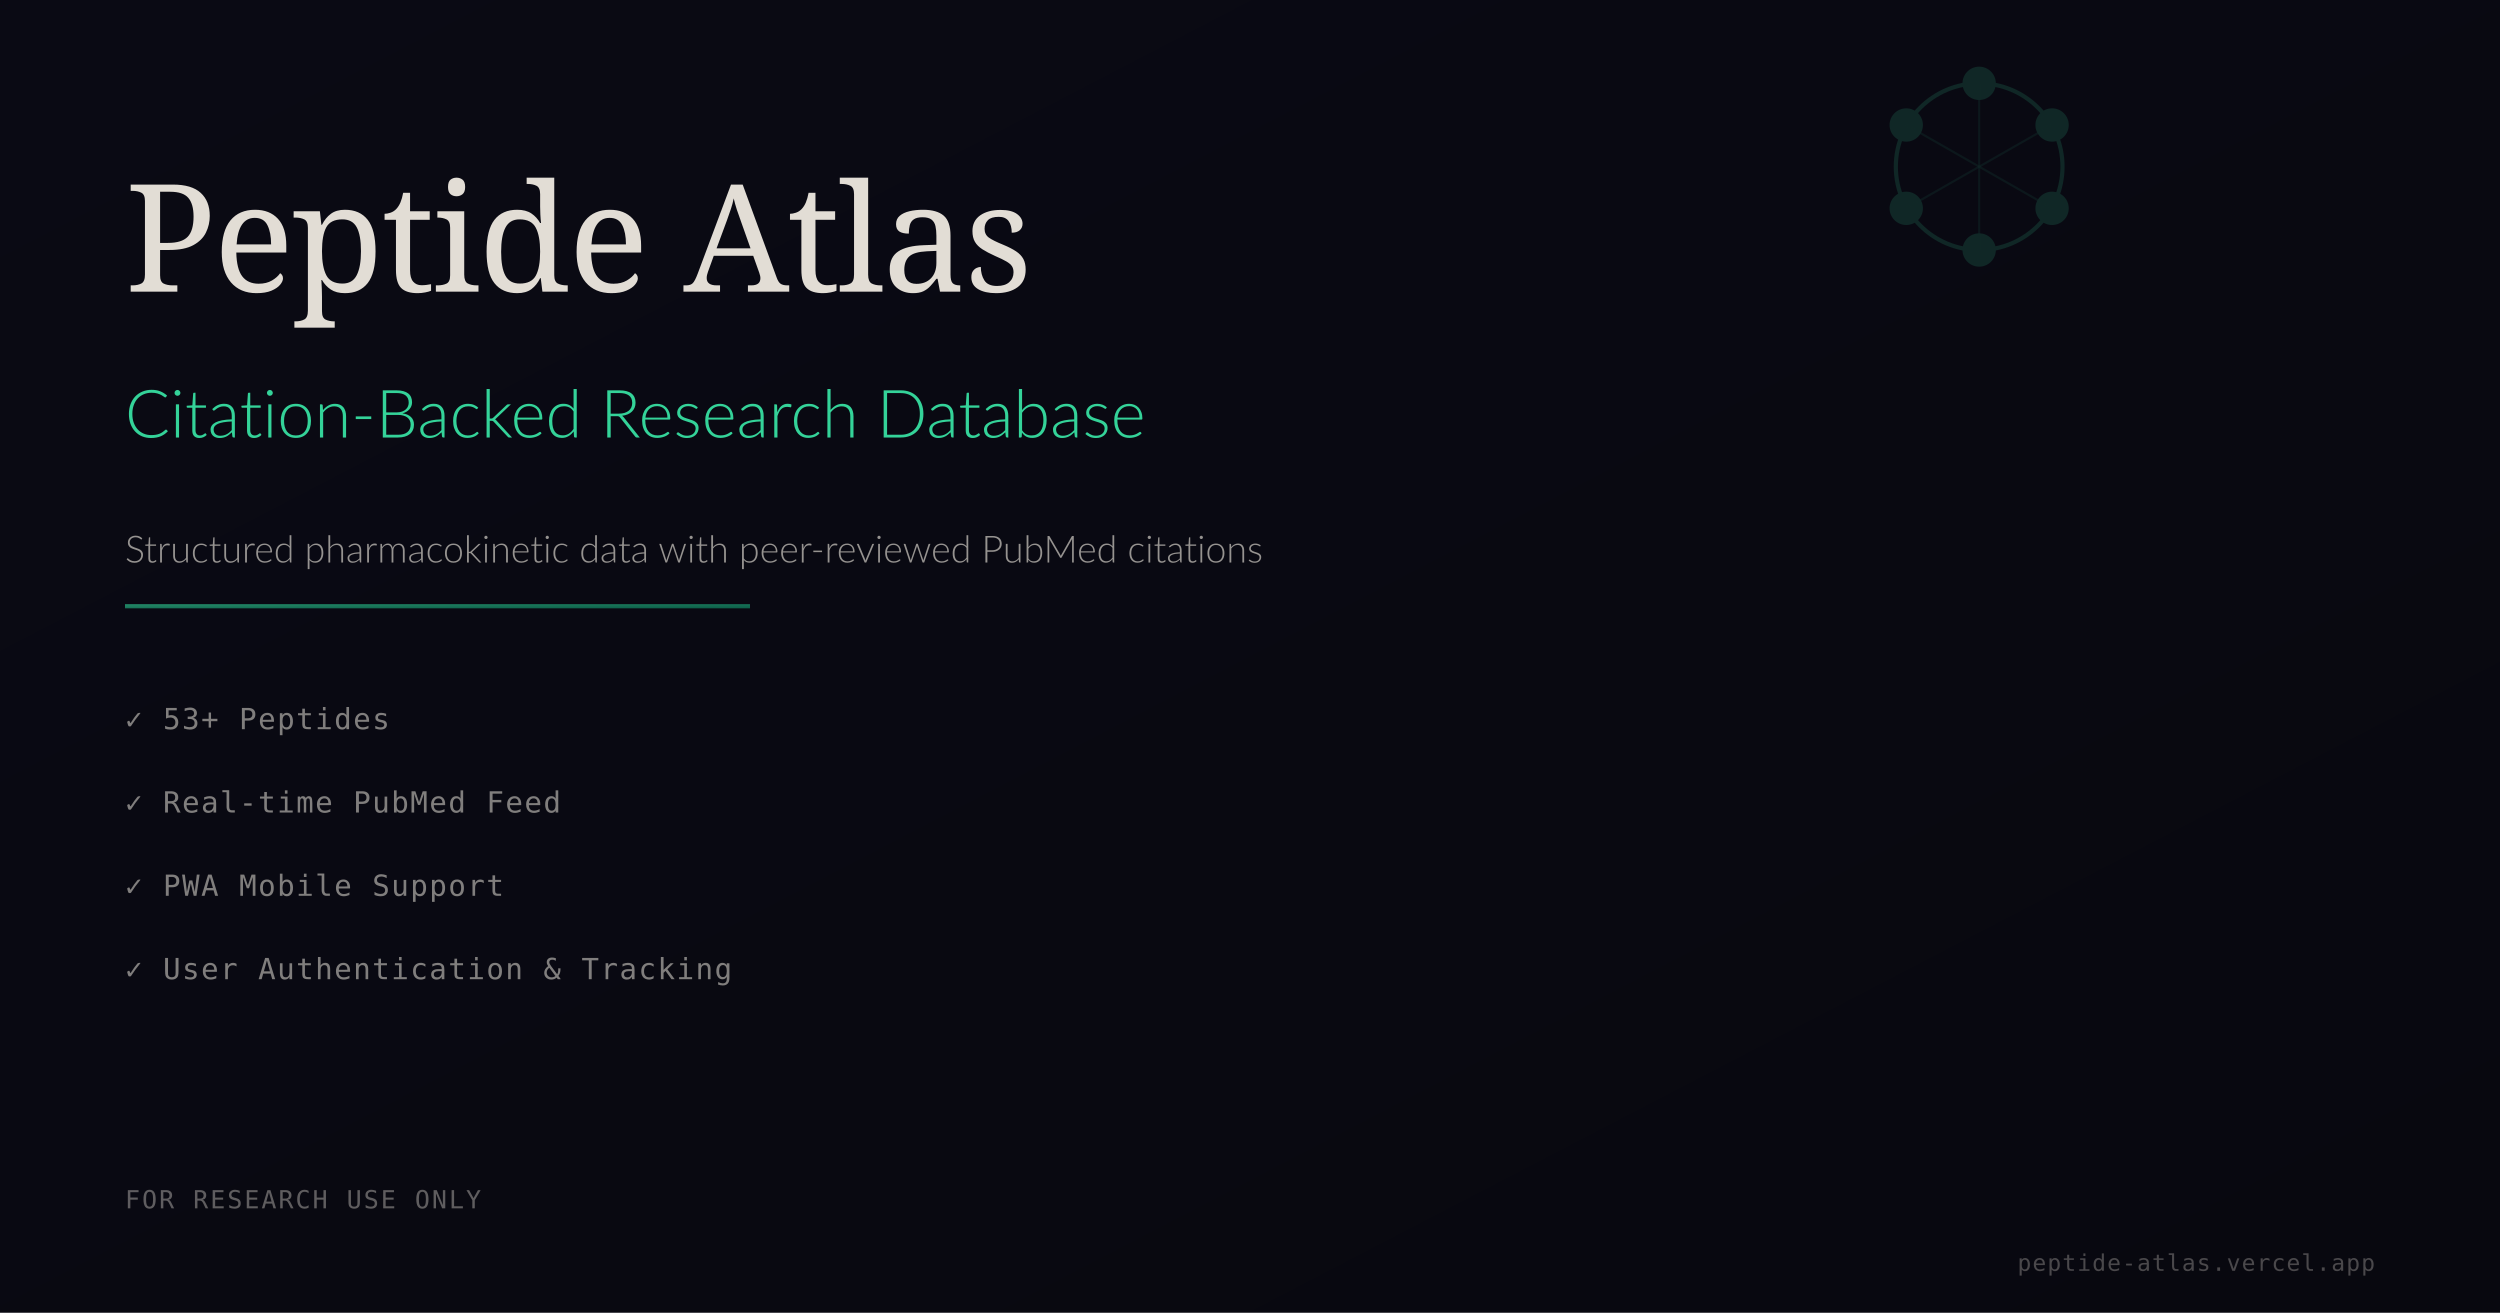
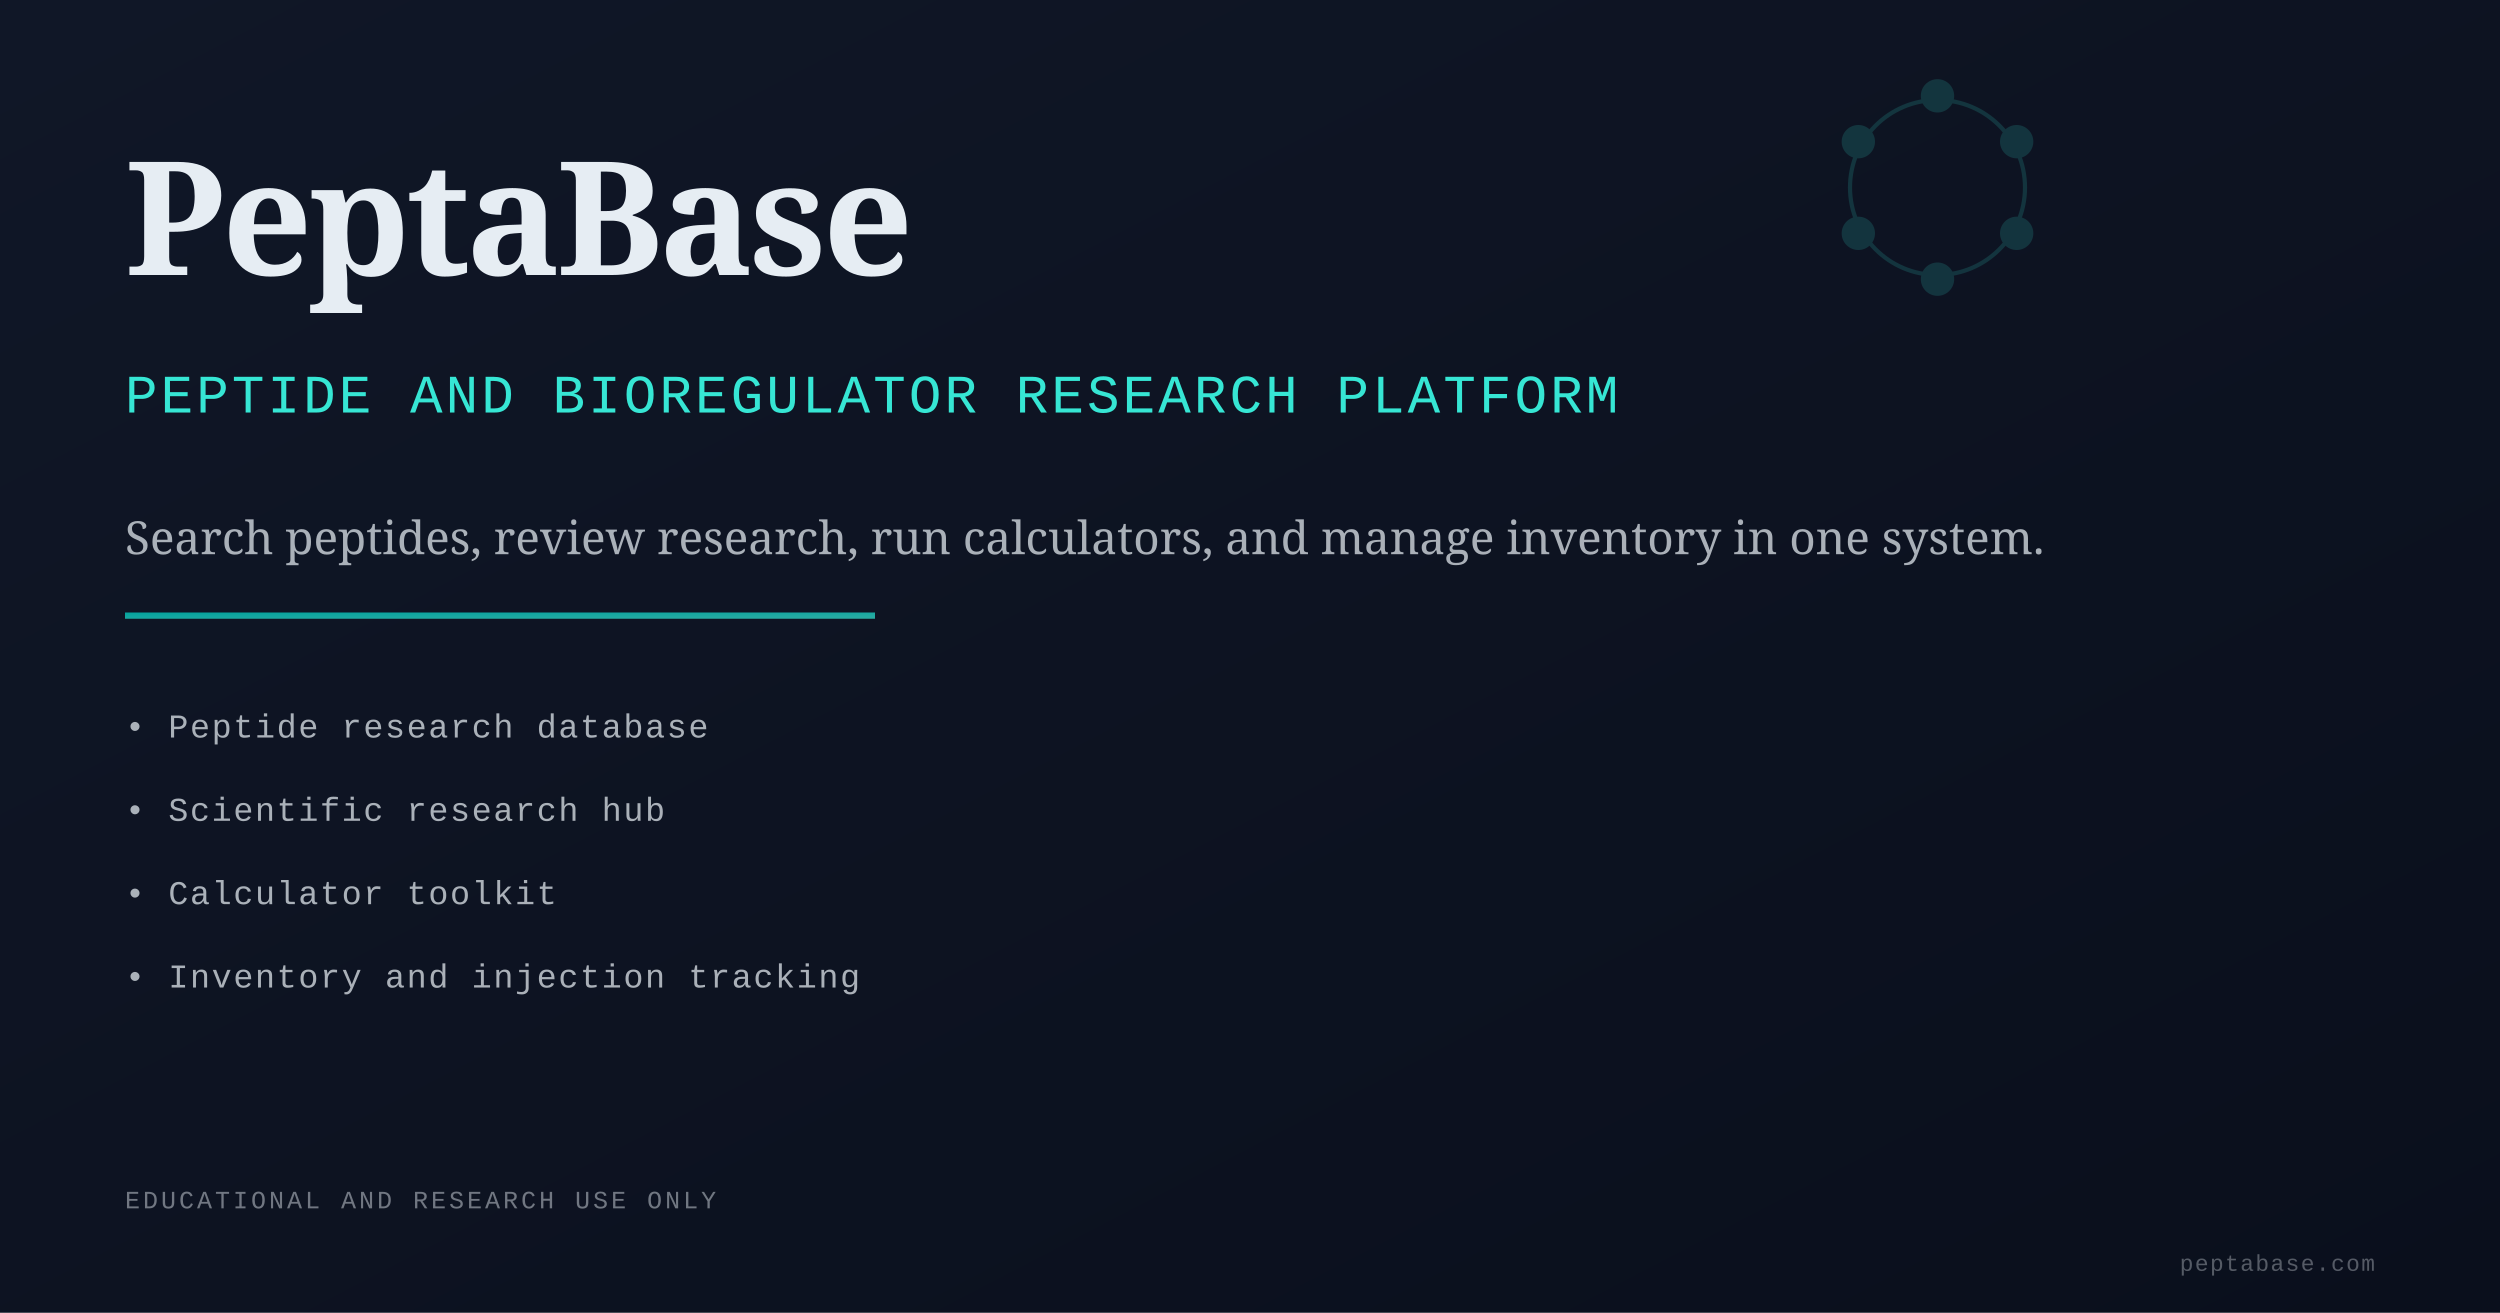
<svg xmlns="http://www.w3.org/2000/svg" width="1200" height="630" viewBox="0 0 1200 630">
-   <rect width="1200" height="630" fill="#08080f" />
+   <rect width="1200" height="630" fill="#0A0F1C" />
  <defs>
    <linearGradient id="bgGradient" x1="0%" y1="0%" x2="100%" y2="100%">
-       <stop offset="0%" style="stop-color:#0a0a14;stop-opacity:1" />
-       <stop offset="100%" style="stop-color:#08080f;stop-opacity:1" />
+       <stop offset="0%" style="stop-color:#101727;stop-opacity:1" />
+       <stop offset="100%" style="stop-color:#0A0F1C;stop-opacity:1" />
    </linearGradient>
    <linearGradient id="accentGradient" x1="0%" y1="0%" x2="100%" y2="100%">
-       <stop offset="0%" style="stop-color:#34d399;stop-opacity:0.8" />
-       <stop offset="100%" style="stop-color:#10b981;stop-opacity:0.6" />
+       <stop offset="0%" style="stop-color:#00C2B8;stop-opacity:0.9" />
+       <stop offset="100%" style="stop-color:#36E6D4;stop-opacity:0.8" />
    </linearGradient>
  </defs>
  <rect width="1200" height="630" fill="url(#bgGradient)" />
-   <g opacity="0.15" transform="translate(950, 80)">
-     <circle cx="0" cy="0" r="40" fill="none" stroke="#34d399" stroke-width="2" />
-     <circle cx="35" cy="20" r="8" fill="#34d399" />
-     <circle cx="35" cy="-20" r="8" fill="#34d399" />
-     <circle cx="0" cy="-40" r="8" fill="#34d399" />
-     <circle cx="-35" cy="-20" r="8" fill="#34d399" />
-     <circle cx="-35" cy="20" r="8" fill="#34d399" />
-     <circle cx="0" cy="40" r="8" fill="#34d399" />
-     <line x1="0" y1="0" x2="35" y2="20" stroke="#34d399" stroke-width="1" opacity="0.5" />
-     <line x1="0" y1="0" x2="35" y2="-20" stroke="#34d399" stroke-width="1" opacity="0.5" />
-     <line x1="0" y1="0" x2="0" y2="-40" stroke="#34d399" stroke-width="1" opacity="0.5" />
-     <line x1="0" y1="0" x2="-35" y2="-20" stroke="#34d399" stroke-width="1" opacity="0.5" />
-     <line x1="0" y1="0" x2="-35" y2="20" stroke="#34d399" stroke-width="1" opacity="0.5" />
-     <line x1="0" y1="0" x2="0" y2="40" stroke="#34d399" stroke-width="1" opacity="0.5" />
+   <g opacity="0.16" transform="translate(930, 90)">
+     <circle cx="0" cy="0" r="42" fill="none" stroke="#36E6D4" stroke-width="2" />
+     <circle cx="38" cy="22" r="8" fill="#36E6D4" />
+     <circle cx="38" cy="-22" r="8" fill="#36E6D4" />
+     <circle cx="0" cy="-44" r="8" fill="#36E6D4" />
+     <circle cx="-38" cy="-22" r="8" fill="#36E6D4" />
+     <circle cx="-38" cy="22" r="8" fill="#36E6D4" />
+     <circle cx="0" cy="44" r="8" fill="#36E6D4" />
  </g>
-   <text x="60" y="140" font-family="'Playfair Display', serif" font-size="72" font-weight="300" fill="#e2ddd5" letter-spacing="-1">
-     Peptide Atlas
+   <text x="60" y="132" font-family="Georgia, serif" font-size="76" font-weight="700" fill="#E6EDF3" letter-spacing="-2">
+     PeptaBase
  </text>
-   <text x="60" y="210" font-family="'Lato', sans-serif" font-size="32" font-weight="300" fill="#34d399">
-     Citation-Backed Research Database
+   <text x="60" y="198" font-family="'Courier New', monospace" font-size="26" font-weight="400" fill="#36E6D4" letter-spacing="1.5">
+     PEPTIDE AND BIOREGULATOR RESEARCH PLATFORM
  </text>
-   <text x="60" y="270" font-family="'Lato', sans-serif" font-size="18" font-weight="300" fill="rgba(226, 221, 213, 0.65)" line-height="1.6">
-     Structured pharmacokinetic data with peer-reviewed PubMed citations
+   <text x="60" y="266" font-family="Georgia, serif" font-size="22" font-weight="400" fill="rgba(230,237,243,0.72)">
+     Search peptides, review research, run calculators, and manage inventory in one system.
  </text>
-   <rect x="60" y="290" width="300" height="2" fill="url(#accentGradient)" opacity="0.8" />
-   <g font-family="'JetBrains Mono', monospace" font-size="14" font-weight="400" fill="rgba(226, 221, 213, 0.55)" letter-spacing="0.05em">
-     <text x="60" y="350">✓ 53+ Peptides</text>
-     <text x="60" y="390">✓ Real-time PubMed Feed</text>
-     <text x="60" y="430">✓ PWA Mobile Support</text>
-     <text x="60" y="470">✓ User Authentication &amp; Tracking</text>
+   <rect x="60" y="294" width="360" height="3" fill="url(#accentGradient)" opacity="0.9" />
+   <g font-family="'Courier New', monospace" font-size="16" font-weight="400" fill="rgba(230,237,243,0.72)" letter-spacing="0.05em">
+     <text x="60" y="354">• Peptide research database</text>
+     <text x="60" y="394">• Scientific research hub</text>
+     <text x="60" y="434">• Calculator toolkit</text>
+     <text x="60" y="474">• Inventory and injection tracking</text>
  </g>
-   <text x="60" y="580" font-family="'JetBrains Mono', monospace" font-size="12" font-weight="300" fill="rgba(226, 221, 213, 0.4)" letter-spacing="0.08em" text-transform="uppercase">
-     FOR RESEARCH USE ONLY
+   <text x="60" y="580" font-family="'Courier New', monospace" font-size="12" font-weight="400" fill="rgba(230,237,243,0.46)" letter-spacing="0.12em">
+     EDUCATIONAL AND RESEARCH USE ONLY
  </text>
-   <text x="1140" y="610" font-family="'JetBrains Mono', monospace" font-size="11" font-weight="300" fill="rgba(226, 221, 213, 0.3)" letter-spacing="0.05em" text-anchor="end">
-     peptide-atlas.vercel.app
+   <text x="1140" y="610" font-family="'Courier New', monospace" font-size="11" font-weight="400" fill="rgba(230,237,243,0.34)" letter-spacing="0.06em" text-anchor="end">
+     peptabase.com
  </text>
</svg>
